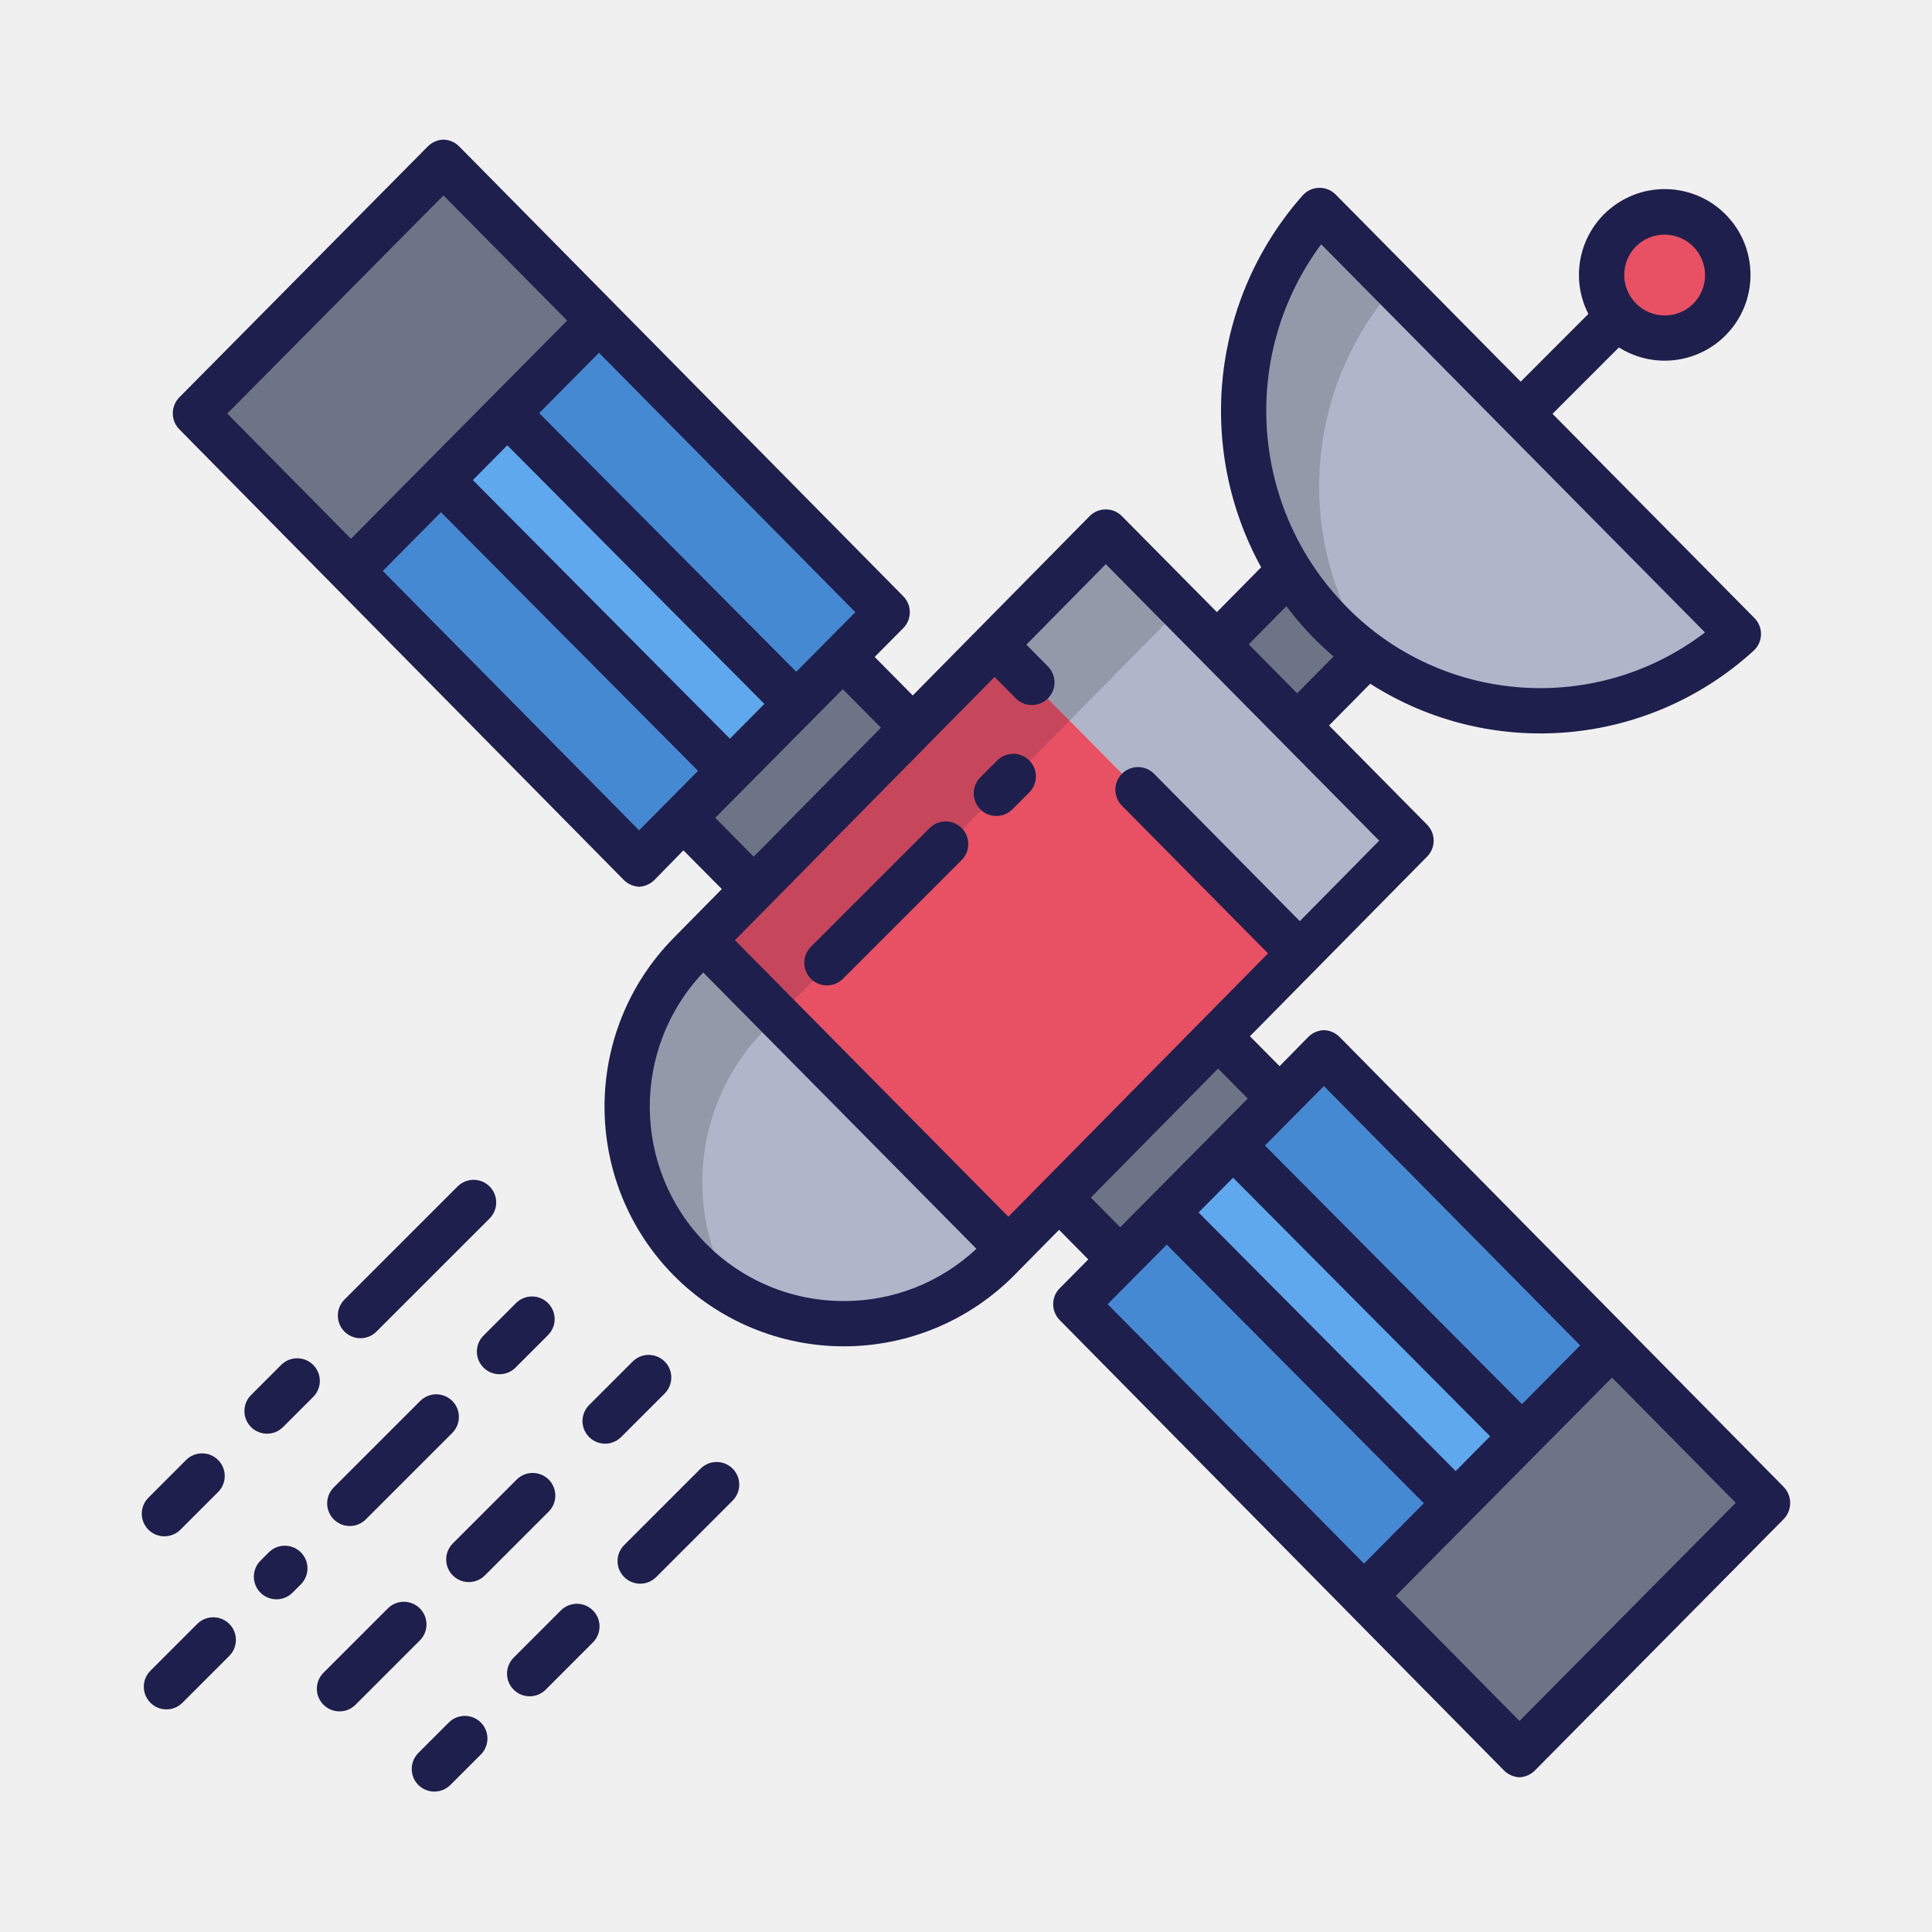
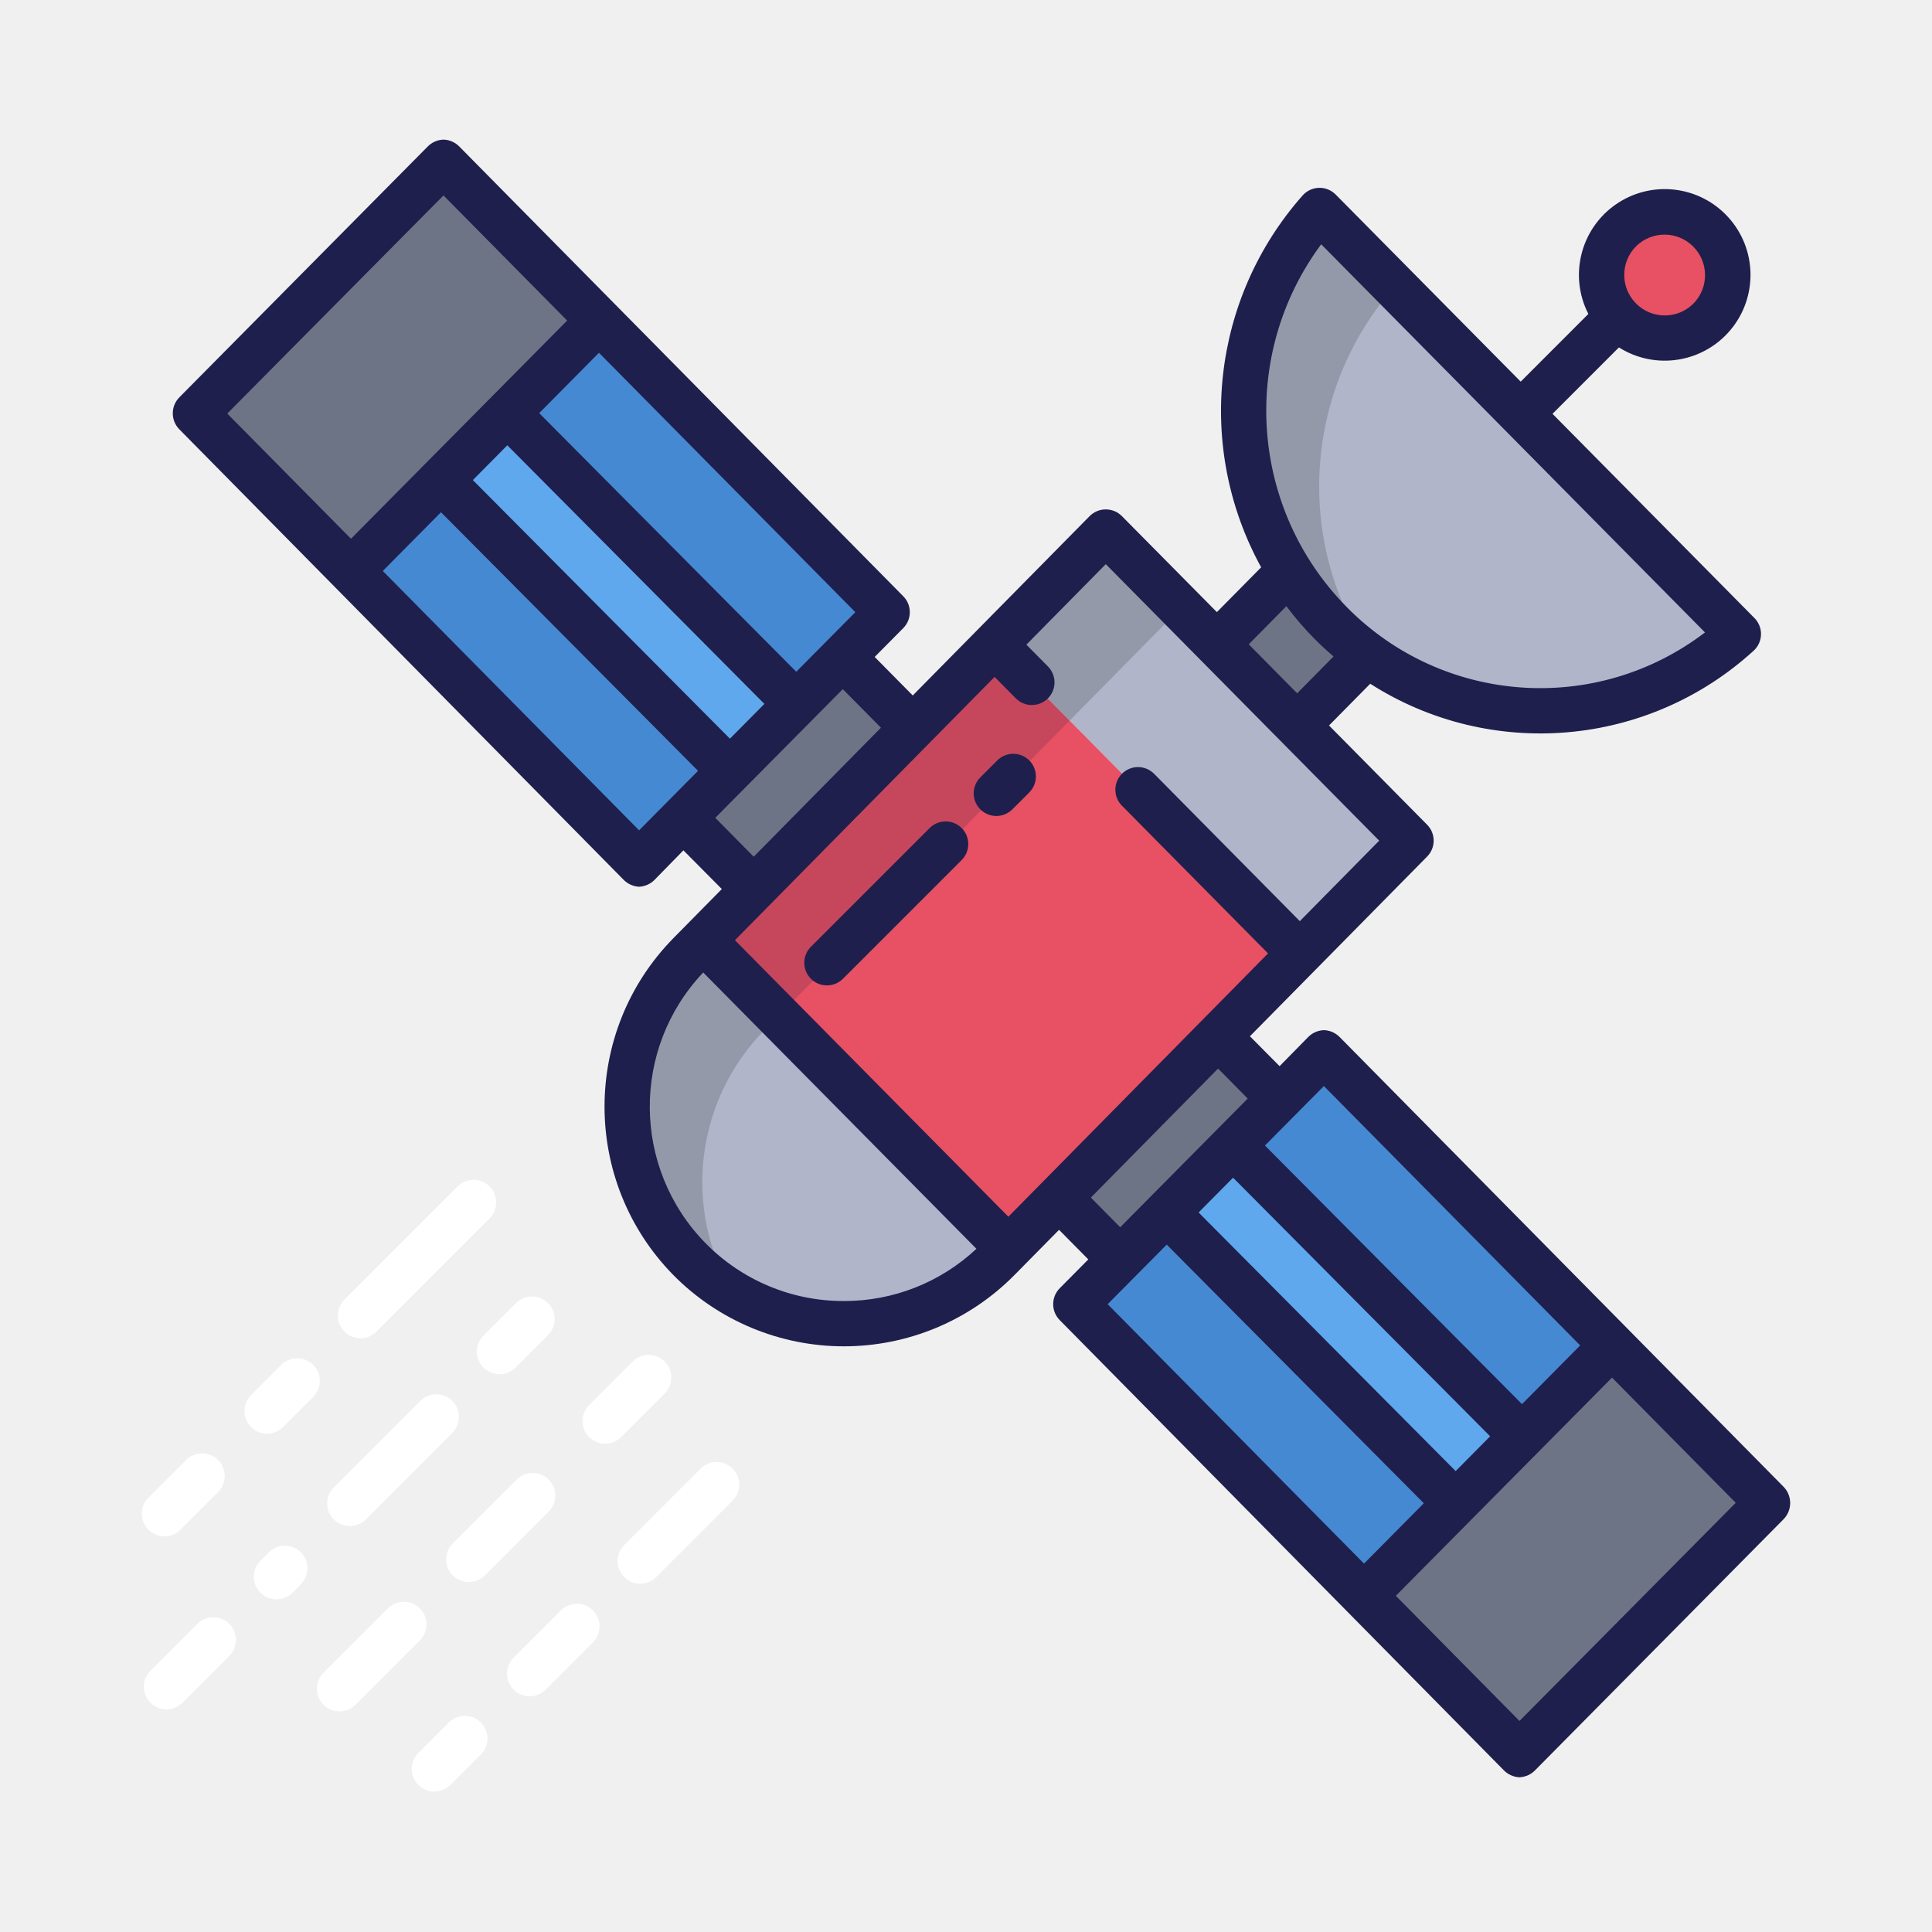
<svg xmlns="http://www.w3.org/2000/svg" id="Layer_1" height="512" viewBox="0 0 512 512" width="512" data-name="Layer 1">
  <g>
    <circle cx="441.18" cy="72.855" fill="#e75163" r="16.743" />
    <path d="m293.04 140.97-29.46 29.88.08.08 80.82 81.73 29.46-29.88z" fill="#b0b5ca" />
    <path d="m186.58 249.42 80.65 81.56-2.69 2.73a57.521 57.521 0 0 1 -81.8-80.89l3.59-3.64z" fill="#b0b5ca" />
    <path d="m427.2 356.56-65.61 66.22-.12.12 41.21 41.7 65.74-66.33z" fill="#6d7486" />
    <path d="m263.66 170.93-.08-.08-77.25 78.33.25.24 80.65 81.56 77.25-78.32z" fill="#e75163" />
    <path d="m117.54 43.26-65.75 66.33 41.22 41.71 65.62-66.23.11-.11z" fill="#6d7486" />
    <path d="m341.72 151h-.01l-19.22 19.61 21.27 21.585 18.6-18.942z" fill="#6d7486" />
    <path d="m362.36 173.44a79.589 79.589 0 0 1 -20.64-22.14 80.218 80.218 0 0 1 7.98-95.53l53.27 53.88 57.72 58.37a77.932 77.932 0 0 1 -98.33 5.42z" fill="#b0b5ca" />
    <path d="m223.45 174.19-.09-.09-42.25 42.61 18.44 18.64.21.21 42.12-42.72z" fill="#6d7486" />
    <path d="m322.87 274.74-.09-.09-42.12 42.72 16.1 16.3.09.09 42.25-42.61z" fill="#6d7486" />
    <path d="m339.1 291.15 11.75-11.86 76.35 77.27-23.84 24.07-.17-.17-76.42-76.88z" fill="#4689d3" />
    <path d="m403.36 380.63-17.59 17.74-.14-.14-76.43-76.9-.01-.01 17.58-17.74 76.42 76.88z" fill="#5fa8ed" />
    <path d="m385.77 398.37-24.18 24.41-.12.12-76.37-77.28 11.75-11.86 12.34-12.44.01.01 76.43 76.9z" fill="#4689d3" />
    <path d="m158.74 84.96 76.37 77.28-11.75 11.86-12.33 12.43-.01-.01-76.58-77.03 24.19-24.42z" fill="#4689d3" />
    <path d="m211.03 186.53-17.59 17.75-76.59-77.05 17.59-17.74 76.58 77.03z" fill="#5fa8ed" />
    <path d="m181.11 216.71-11.75 11.86-76.35-77.27 23.84-24.07 76.59 77.05z" fill="#4689d3" />
    <path d="m202.74 272.82 3.485-3.533-19.645-19.867-.25-.24-3.59 3.64a57.577 57.577 0 0 0 11.49 89.9 57.526 57.526 0 0 1 8.51-69.9z" fill="#9499aa" />
    <path d="m206.33 269.18.25.24-.245-.245z" fill="#e75163" />
    <path d="m263.66 170.93-.08-.08-77.25 78.33.25.24 19.755 19.755 77.134-78.213z" fill="#c6475c" />
    <path d="m283.469 190.962.111-.112 29.349-29.767-19.889-20.113-29.46 29.88.08.08z" fill="#9499aa" />
    <path d="m369.6 75.893-19.9-20.123a80.218 80.218 0 0 0 -7.98 95.53 79.589 79.589 0 0 0 20.64 22.14c.476.347.964.67 1.446 1-.719-1.037-1.423-2.082-2.086-3.145a80.218 80.218 0 0 1 7.88-95.402z" fill="#9499aa" />
  </g>
-   <g class="svg_g1" fill="#1f1f4d">
+   <g class="svg_g1" fill="#ffffff">
    <path d="m136.743 345.333-8.608 8.609a6 6 0 1 0 8.486 8.485l8.608-8.609a6 6 0 0 0 -8.486-8.485z" />
    <path d="m88.458 402.653a6 6 0 0 0 8.485 0l22.857-22.853a6 6 0 1 0 -8.484-8.485l-22.857 22.853a6 6 0 0 0 -.001 8.485z" />
    <path d="m52.224 430.4-12.357 12.359a6 6 0 0 0 8.485 8.486l12.356-12.357a6 6 0 1 0 -8.484-8.485z" />
    <path d="m71.242 411.385-2.18 2.179a6 6 0 1 0 8.483 8.487l2.18-2.178a6 6 0 0 0 -8.483-8.488z" />
    <path d="m121.207 314.475-29.868 29.868a6 6 0 1 0 8.484 8.485l29.868-29.868a6 6 0 1 0 -8.484-8.485z" />
    <path d="m83 361.716a6 6 0 0 0 -8.485 0l-7.985 7.984a6 6 0 0 0 8.485 8.486l7.985-7.986a6 6 0 0 0 0-8.484z" />
    <path d="m43.576 407.14a5.986 5.986 0 0 0 4.243-1.757l9.981-9.983a6 6 0 0 0 -8.486-8.486l-9.981 9.986a6 6 0 0 0 4.243 10.243z" />
    <path d="m176.088 369.356a6 6 0 1 0 -8.484-8.485l-11.448 11.446a6 6 0 1 0 8.485 8.485z" />
    <path d="m136.92 392.1-16.92 16.925a6 6 0 0 0 8.486 8.486l16.923-16.924a6 6 0 0 0 -8.486-8.485z" />
    <path d="m111.264 426.244a6 6 0 0 0 -8.485 0l-17.05 17.049a6 6 0 0 0 8.485 8.486l17.05-17.05a6 6 0 0 0 0-8.485z" />
    <path d="m185.725 389.145-20.259 20.255a6 6 0 1 0 8.484 8.485l20.259-20.259a6 6 0 0 0 -8.484-8.485z" />
    <path d="m148.641 426.777-12.517 12.517a6 6 0 0 0 8.486 8.486l12.517-12.517a6 6 0 0 0 -8.486-8.486z" />
    <path d="m118.906 456.513-7.984 7.984a6 6 0 1 0 8.484 8.485l7.985-7.982a6 6 0 1 0 -8.485-8.485z" />
  </g>
  <g class="svg_g2" fill="#1f1f4d">
    <path d="m264.282 201.521-4.452 4.451a6 6 0 1 0 8.484 8.486l4.453-4.451a6 6 0 1 0 -8.485-8.486z" />
    <path d="m246.4 219.407-31.5 31.493a6 6 0 0 0 8.485 8.486l31.494-31.494a6 6 0 0 0 -8.484-8.486z" />
    <path d="m355.119 274.927a6.139 6.139 0 0 0 -4.263-1.927 6.147 6.147 0 0 0 -4.264 1.92l-7.487 7.626-7.862-7.926 46.967-47.627a6 6 0 0 0 -.006-8.432l-26-26.3 10.92-11.061a83.8 83.8 0 0 0 101.6-8.747 6 6 0 0 0 .23-8.658l-53.523-54.127 17.6-17.6a22.733 22.733 0 1 0 -8.1-8.867l-17.931 17.937-49.033-49.583a6 6 0 0 0 -8.751.232 86.144 86.144 0 0 0 -11 98.554l-11.729 11.877-25.183-25.452a5.982 5.982 0 0 0 -4.266-1.766 5.983 5.983 0 0 0 -4.268 1.771l-46.88 47.535-10.09-10.206 7.572-7.64a6 6 0 0 0 .006-8.442l-117.578-119.105a6.124 6.124 0 0 0 -4.26-1.913h-.005a6.137 6.137 0 0 0 -4.262 1.906l-65.748 66.394a6.04 6.04 0 0 0 0 8.474l117.573 119.21a6.235 6.235 0 0 0 4.257 2.016h.005a6.224 6.224 0 0 0 4.262-1.991l7.487-7.661 10.182 10.259-12.818 13a63.739 63.739 0 0 0 0 89.327 63.524 63.524 0 0 0 90.343-.009l11.843-12.009 7.754 7.842-7.571 7.639a6 6 0 0 0 -.006 8.442l117.572 119.18a6.2 6.2 0 0 0 4.263 1.981 6.21 6.21 0 0 0 4.262-1.977l65.748-66.43a6.15 6.15 0 0 0 0-8.564zm78.467-209.667a10.741 10.741 0 0 1 15.189 15.19 10.74 10.74 0 1 1 -15.188-15.19zm-82.741 222.558 67.917 68.73-15.416 15.56-68.122-68.53zm44.055 92.815-9.134 9.22-68.127-68.535 9.136-9.218zm-44.771-315.893 101.71 102.86a71.93 71.93 0 0 1 -94.957-6.746 74.105 74.105 0 0 1 -6.753-96.114zm-9.23 95.914a86.018 86.018 0 0 0 7.45 8.634c1.63 1.649 3.325 3.194 5.052 4.681l-9.639 9.762-12.835-12.979zm-114.232 1.579-15.646 15.786-68.129-68.537 15.843-15.992zm-24.095 24.308-9.135 9.217-68.125-68.533 9.133-9.219zm-142.343-76.941 57.3-57.807 32.771 33.161-57.286 57.82zm109.138 110.441-67.918-68.73 15.417-15.561 68.122 68.531zm20.191-3.31 33.792-34.1 10.107 10.219-33.716 34.187zm34.084 128.054a51.154 51.154 0 0 1 -36.636-15.3 51.7 51.7 0 0 1 -.649-71.765l72.407 73.223a51.12 51.12 0 0 1 -35.122 13.842zm43.587-22.344-72.46-73.278 68.811-69.778 5.611 5.675a6 6 0 0 0 8.533-8.438l-5.717-5.782 21.037-21.332 72.456 73.277-21.036 21.332-38.614-39.052a6 6 0 0 0 -8.509-.024 6 6 0 0 0 -.025 8.462l38.723 39.16zm55.571-39.259 7.856 7.95-33.793 34.1-7.774-7.861zm-29.253 62.443 15.646-15.785 68.129 68.537-15.843 15.992zm109.136 110.443-32.771-33.163 57.288-57.821 32.785 33.178z" />
  </g>
</svg>
